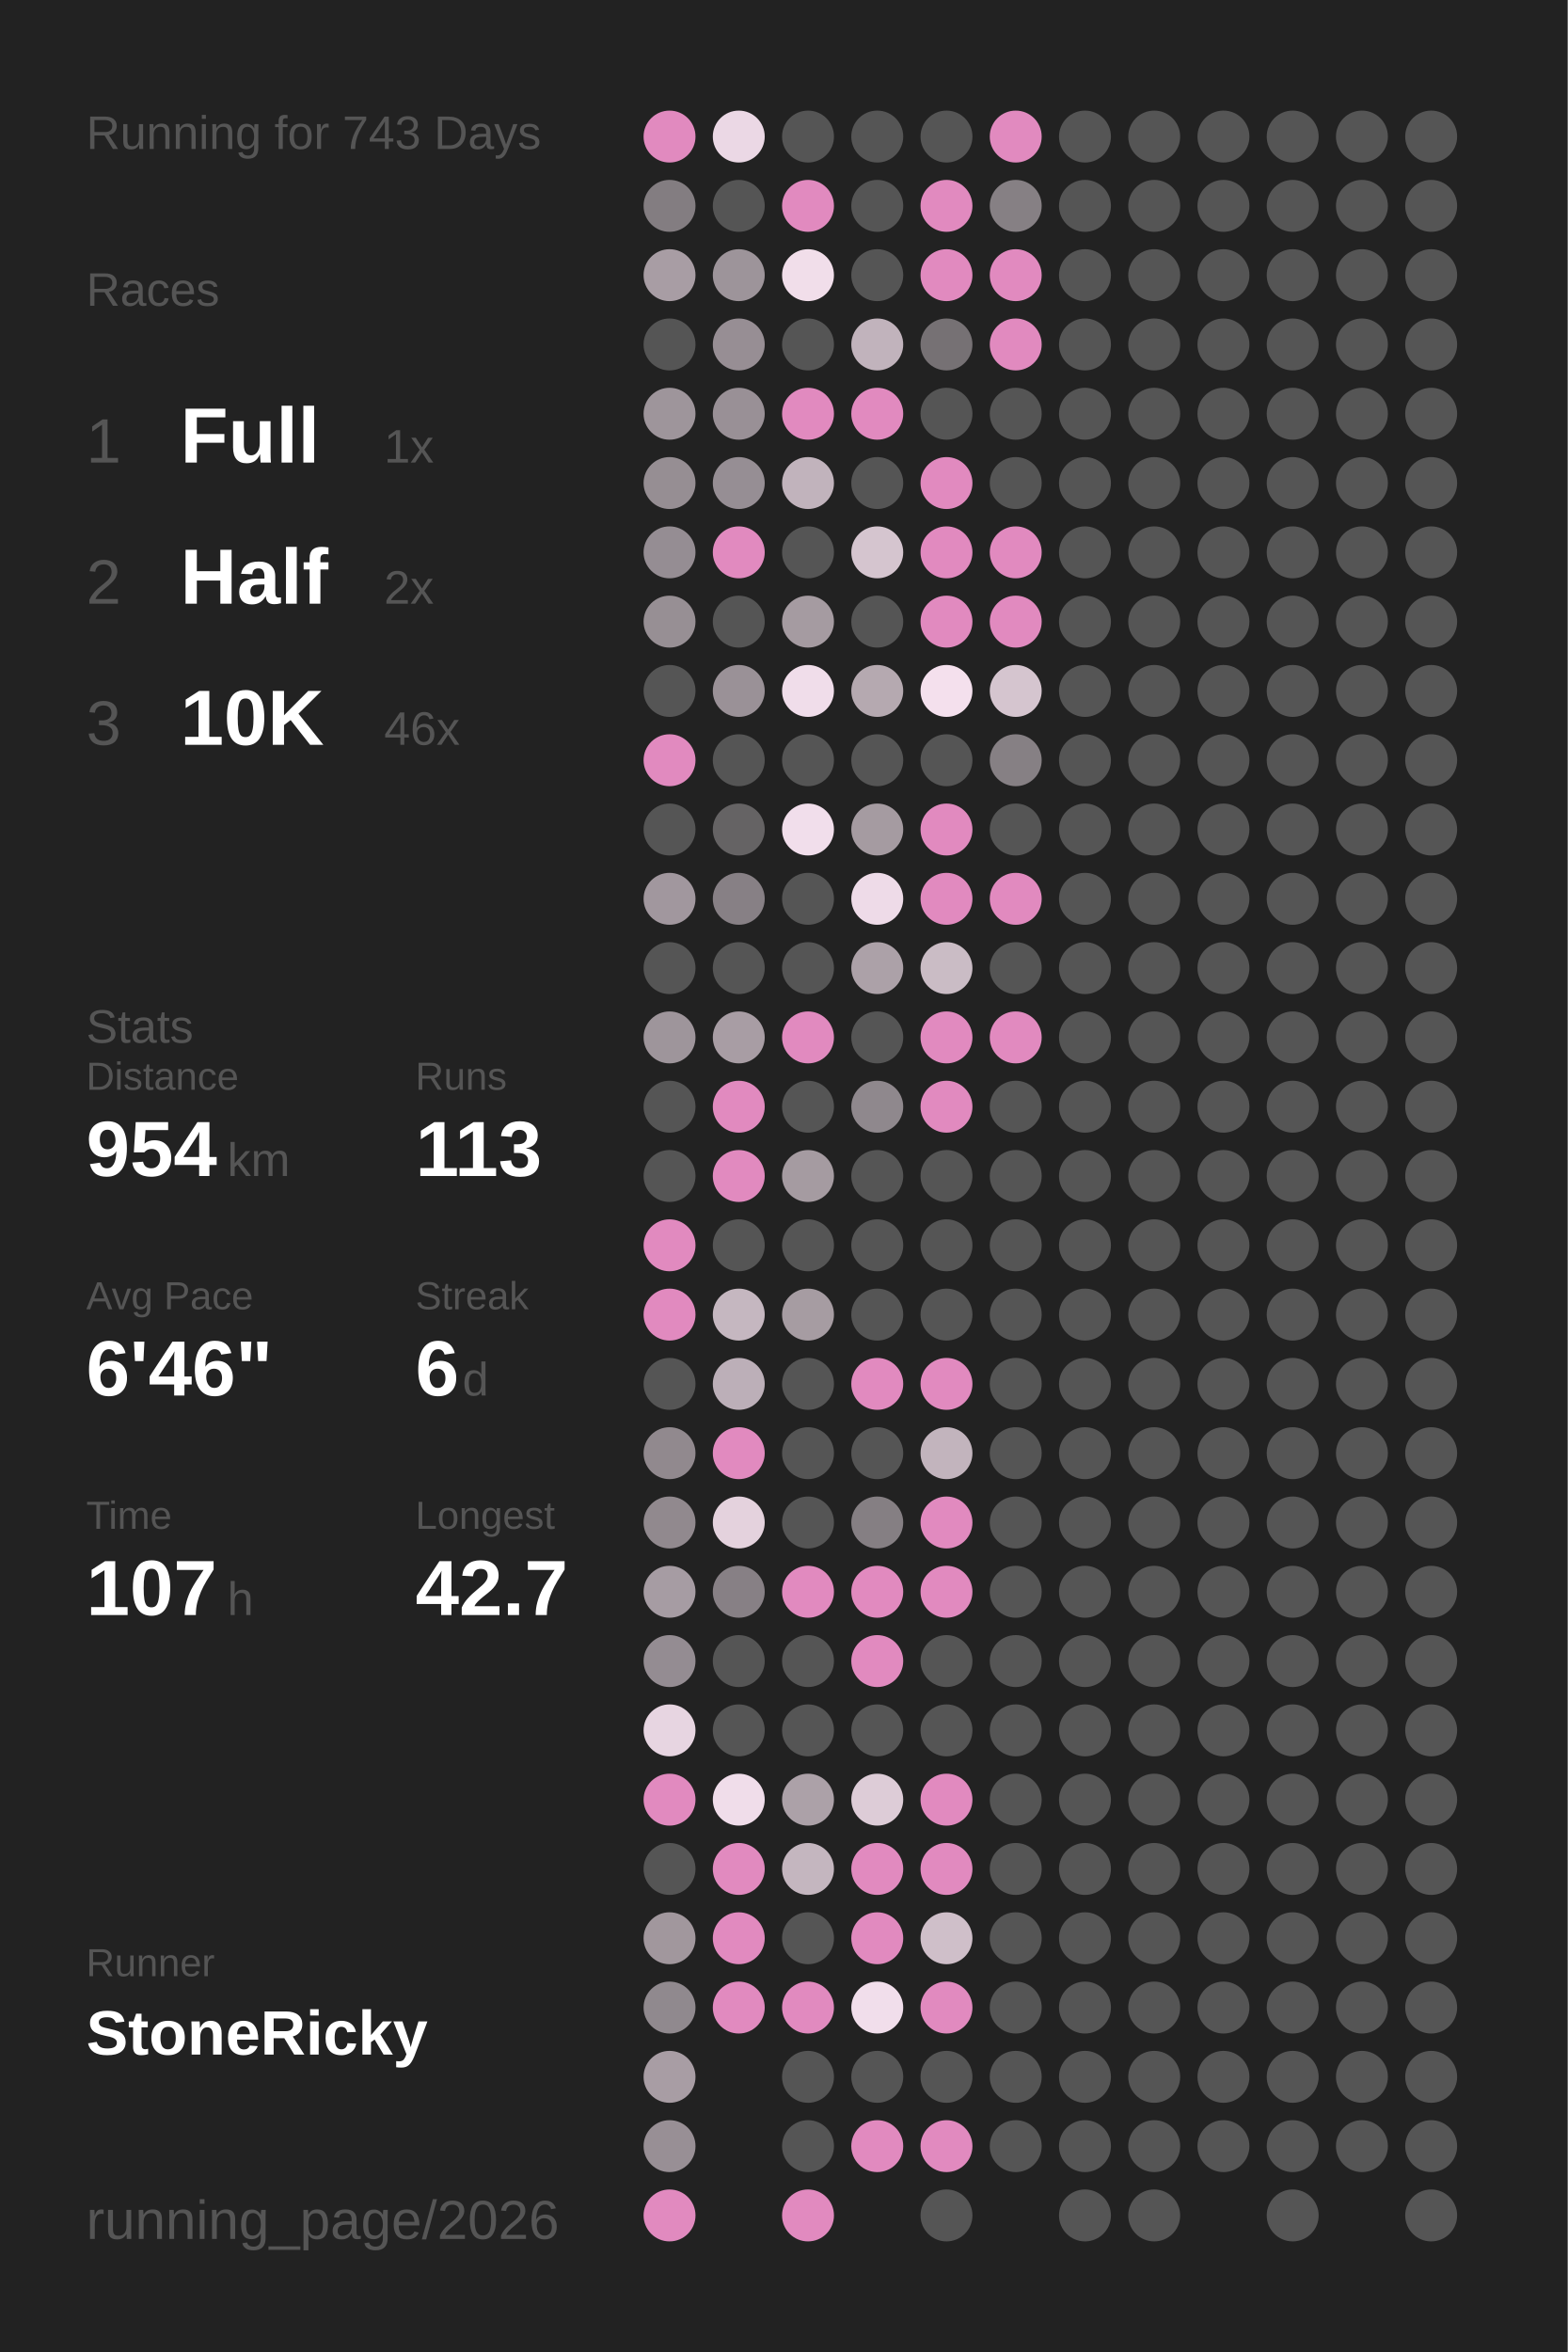
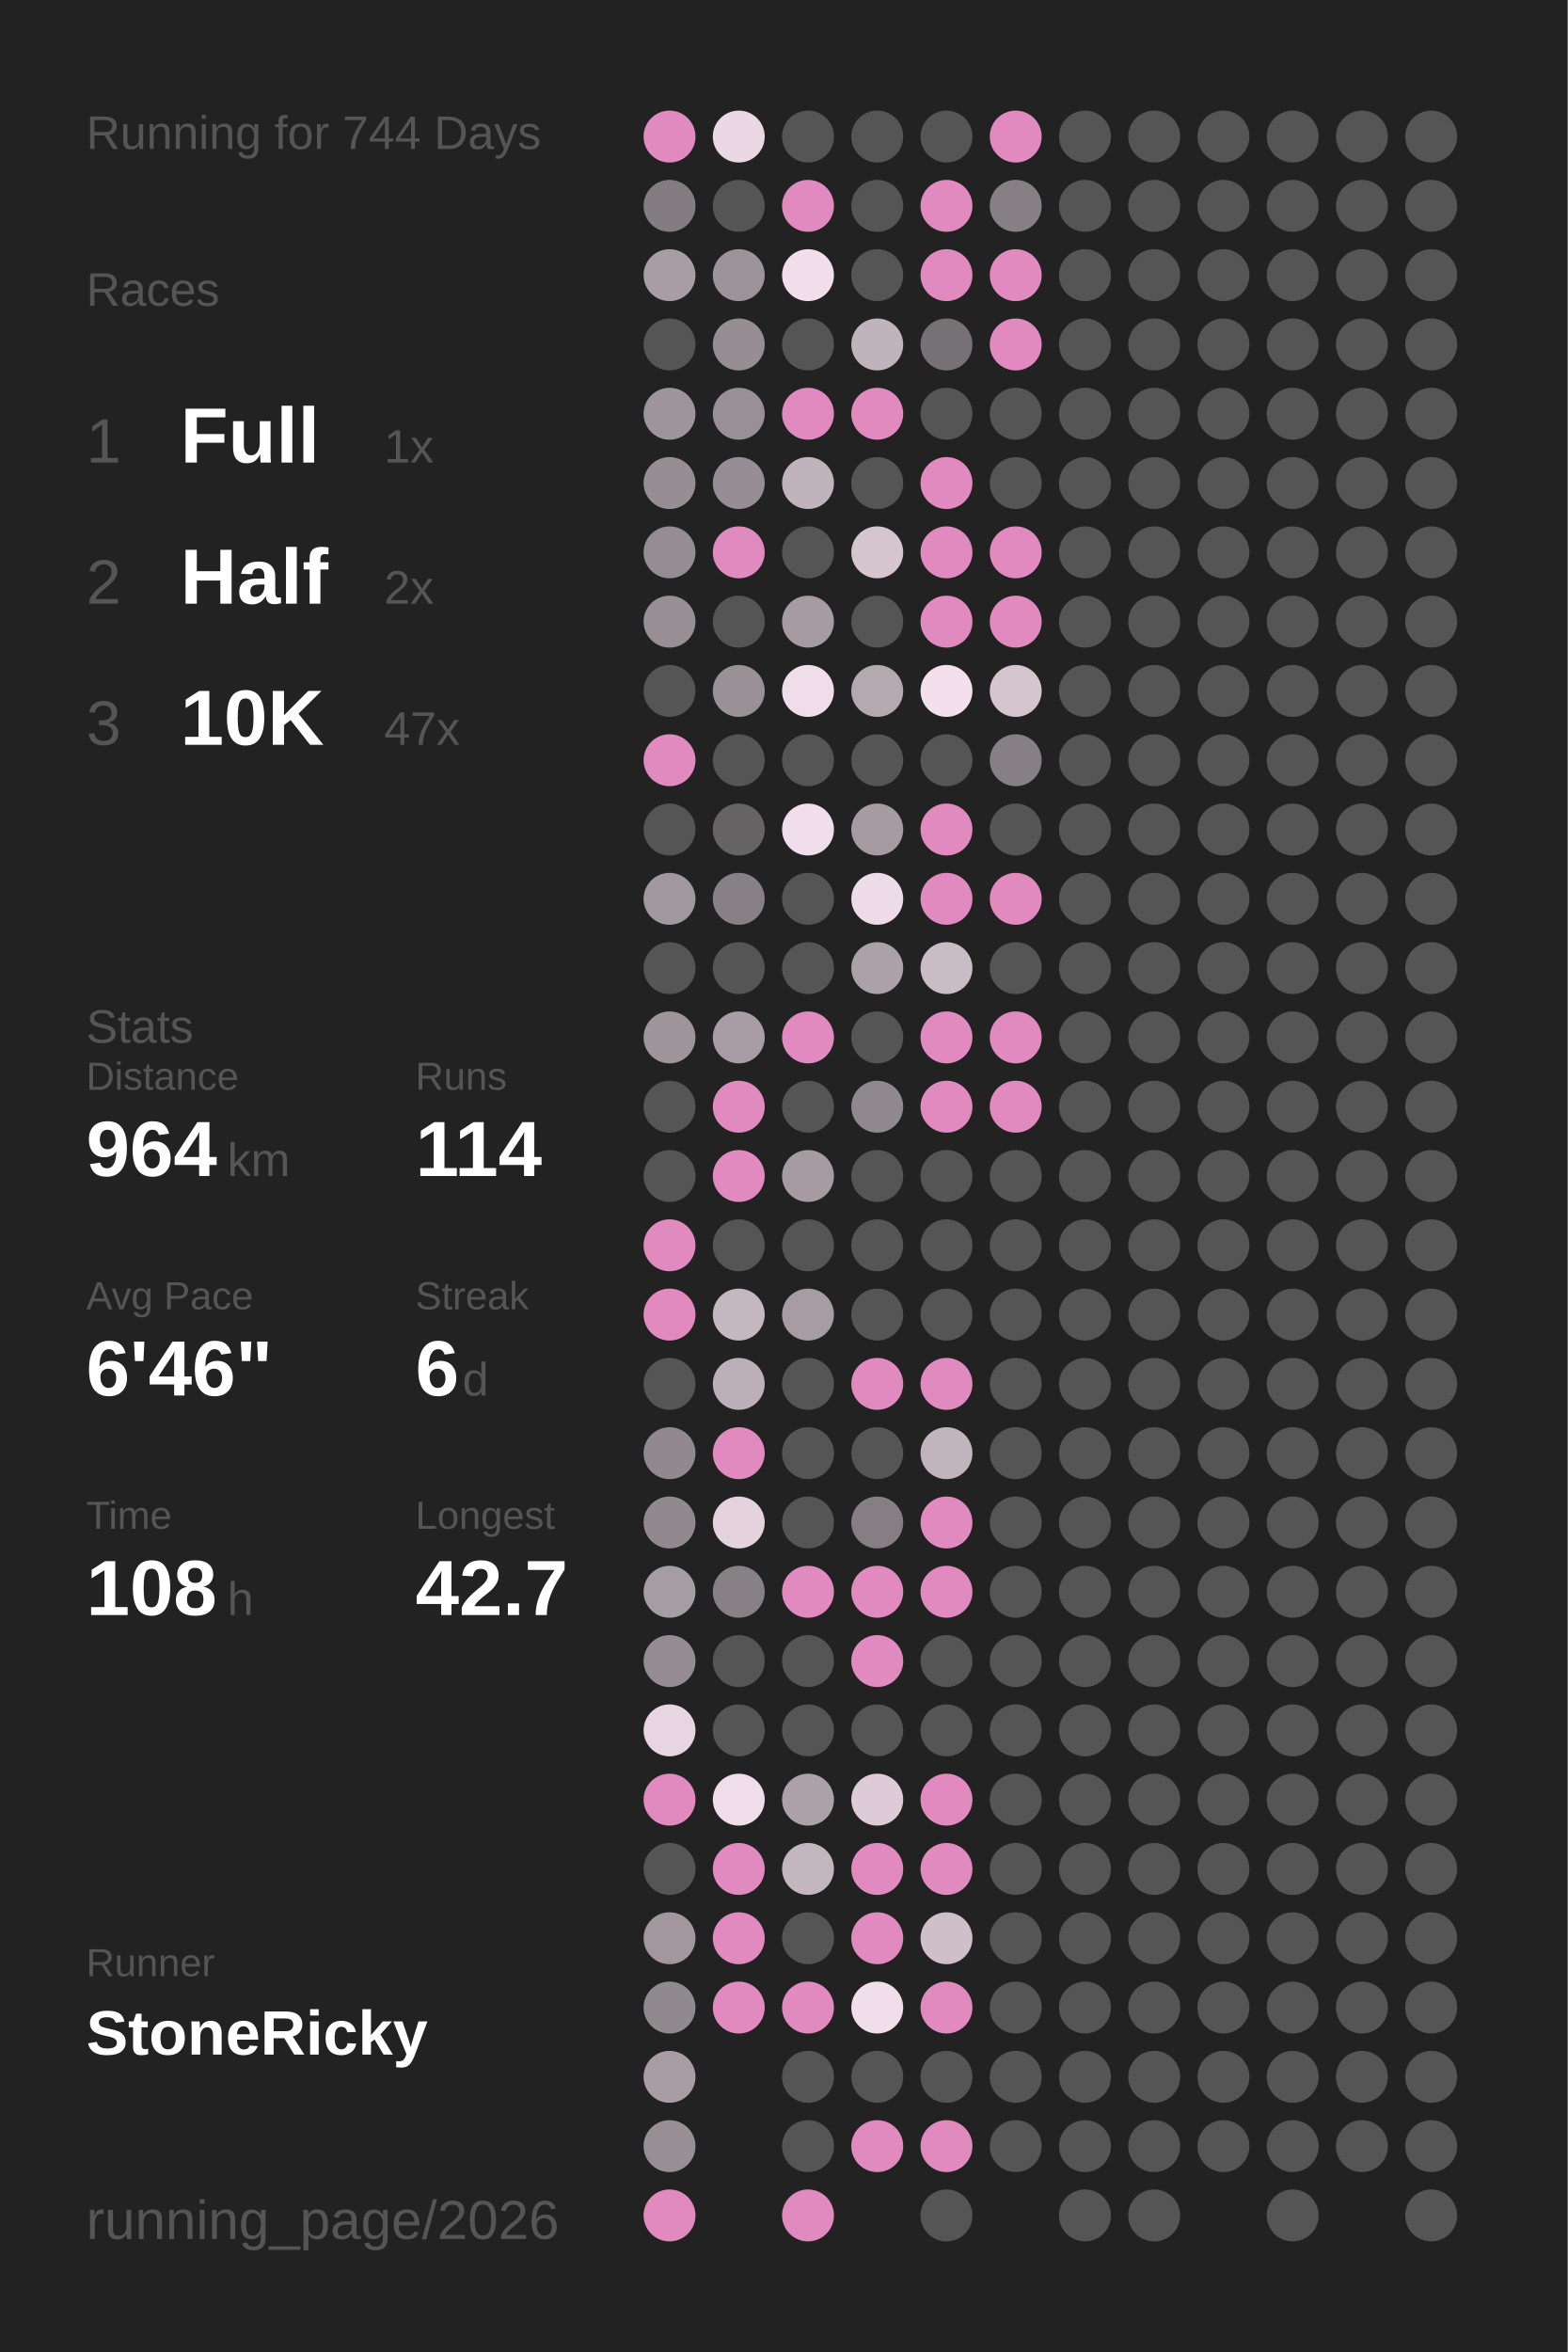
<svg xmlns="http://www.w3.org/2000/svg" baseProfile="full" height="300mm" version="1.1" viewBox="0,0,200,300" width="200mm">
  <defs />
  <rect fill="#222222" height="300" width="200" x="0" y="0" />
-   <text fill="#555555" style="font-size:6px; font-family:Arial;" x="11" y="19">Running for 743 Days</text>
+   <text fill="#555555" style="font-size:6px; font-family:Arial;" x="11" y="19">Running for 744 Days</text>
  <text fill="#555555" style="font-size:6px; font-family:Arial;" x="11" y="39">Races</text>
  <text fill="#555555" style="font-size:8px; font-family:Arial;" x="11" y="59">1</text>
  <text fill="#FFFFFF" style="font-size:10px; font-family:Arial; font-weight:bold;" x="23" y="59">Full</text>
  <text fill="#555555" style="font-size:6px; font-family:Arial;" x="49" y="59">1x</text>
  <text fill="#555555" style="font-size:8px; font-family:Arial;" x="11" y="77">2</text>
  <text fill="#FFFFFF" style="font-size:10px; font-family:Arial; font-weight:bold;" x="23" y="77">Half</text>
  <text fill="#555555" style="font-size:6px; font-family:Arial;" x="49" y="77">2x</text>
  <text fill="#555555" style="font-size:8px; font-family:Arial;" x="11" y="95">3</text>
  <text fill="#FFFFFF" style="font-size:10px; font-family:Arial; font-weight:bold;" x="23" y="95">10K</text>
-   <text fill="#555555" style="font-size:6px; font-family:Arial;" x="49" y="95">46x</text>
+   <text fill="#555555" style="font-size:6px; font-family:Arial;" x="49" y="95">47x</text>
  <text fill="#555555" style="font-size:6px; font-family:Arial;" x="11" y="133">Stats</text>
  <text fill="#555555" style="font-size:5px; font-family:Arial;" x="11" y="139">Distance</text>
-   <text fill="#FFFFFF" style="font-size:10px; font-family:Arial; font-weight:bold;" x="11" y="150">954</text>
+   <text fill="#FFFFFF" style="font-size:10px; font-family:Arial; font-weight:bold;" x="11" y="150">964</text>
  <text fill="#555555" style="font-size:6px; font-family:Arial;" x="29" y="150">km</text>
  <text fill="#555555" style="font-size:5px; font-family:Arial;" x="53" y="139">Runs</text>
-   <text fill="#FFFFFF" style="font-size:10px; font-family:Arial; font-weight:bold;" x="53" y="150">113</text>
+   <text fill="#FFFFFF" style="font-size:10px; font-family:Arial; font-weight:bold;" x="53" y="150">114</text>
  <text fill="#555555" style="font-size:5px; font-family:Arial;" x="11" y="167">Avg Pace</text>
  <text fill="#FFFFFF" style="font-size:10px; font-family:Arial; font-weight:bold;" x="11" y="178">6'46"</text>
  <text fill="#555555" style="font-size:5px; font-family:Arial;" x="53" y="167">Streak</text>
  <text fill="#FFFFFF" style="font-size:10px; font-family:Arial; font-weight:bold;" x="53" y="178">6</text>
  <text fill="#555555" style="font-size:6px; font-family:Arial;" x="59" y="178">d</text>
  <text fill="#555555" style="font-size:5px; font-family:Arial;" x="11" y="195">Time</text>
-   <text fill="#FFFFFF" style="font-size:10px; font-family:Arial; font-weight:bold;" x="11" y="206">107</text>
+   <text fill="#FFFFFF" style="font-size:10px; font-family:Arial; font-weight:bold;" x="11" y="206">108</text>
  <text fill="#555555" style="font-size:6px; font-family:Arial;" x="29" y="206">h</text>
  <text fill="#555555" style="font-size:5px; font-family:Arial;" x="53" y="195">Longest</text>
  <text fill="#FFFFFF" style="font-size:10px; font-family:Arial; font-weight:bold;" x="53" y="206">42.7</text>
  <text fill="#555555" style="font-size:5px; font-family:Arial;" x="11" y="252.065">Runner</text>
  <text fill="#FFFFFF" style="font-size:8px; font-family:Arial; font-weight:bold;" x="11" y="262.065">StoneRicky</text>
  <text fill="#555555" style="font-size:7px; font-family:Arial;" x="11" y="285.581">running_page/2026</text>
  <circle cx="85.417" cy="17.419" fill="#E18ABF" r="3.312" />
  <circle cx="85.417" cy="26.258" fill="#837d81" r="3.312" />
  <circle cx="85.417" cy="35.097" fill="#a89da4" r="3.312" />
  <circle cx="85.417" cy="43.935" fill="#555555" r="3.312" />
  <circle cx="85.417" cy="52.774" fill="#9e959b" r="3.312" />
  <circle cx="85.417" cy="61.613" fill="#968e93" r="3.312" />
  <circle cx="85.417" cy="70.452" fill="#958d93" r="3.312" />
  <circle cx="85.417" cy="79.29" fill="#978f94" r="3.312" />
  <circle cx="85.417" cy="88.129" fill="#555555" r="3.312" />
  <circle cx="85.417" cy="96.968" fill="#E18ABF" r="3.312" />
  <circle cx="85.417" cy="105.806" fill="#555555" r="3.312" />
  <circle cx="85.417" cy="114.645" fill="#a1979e" r="3.312" />
  <circle cx="85.417" cy="123.484" fill="#555555" r="3.312" />
  <circle cx="85.417" cy="132.323" fill="#9e959b" r="3.312" />
  <circle cx="85.417" cy="141.161" fill="#555555" r="3.312" />
  <circle cx="85.417" cy="150" fill="#555555" r="3.312" />
  <circle cx="85.417" cy="158.839" fill="#E18ABF" r="3.312" />
  <circle cx="85.417" cy="167.677" fill="#E18ABF" r="3.312" />
  <circle cx="85.417" cy="176.516" fill="#555555" r="3.312" />
  <circle cx="85.417" cy="185.355" fill="#91898e" r="3.312" />
  <circle cx="85.417" cy="194.194" fill="#91898e" r="3.312" />
  <circle cx="85.417" cy="203.032" fill="#a69ca3" r="3.312" />
  <circle cx="85.417" cy="211.871" fill="#948c92" r="3.312" />
  <circle cx="85.417" cy="220.71" fill="#e7d5e1" r="3.312" />
  <circle cx="85.417" cy="229.548" fill="#E18ABF" r="3.312" />
  <circle cx="85.417" cy="238.387" fill="#555555" r="3.312" />
  <circle cx="85.417" cy="247.226" fill="#a1979d" r="3.312" />
  <circle cx="85.417" cy="256.065" fill="#90898e" r="3.312" />
  <circle cx="85.417" cy="264.903" fill="#a89da4" r="3.312" />
  <circle cx="85.417" cy="273.742" fill="#988f95" r="3.312" />
  <circle cx="85.417" cy="282.581" fill="#E18ABF" r="3.312" />
  <circle cx="94.25" cy="17.419" fill="#ebd8e5" r="3.312" />
  <circle cx="94.25" cy="26.258" fill="#555555" r="3.312" />
  <circle cx="94.25" cy="35.097" fill="#9d949a" r="3.312" />
  <circle cx="94.25" cy="43.935" fill="#978e94" r="3.312" />
  <circle cx="94.25" cy="52.774" fill="#999096" r="3.312" />
  <circle cx="94.25" cy="61.613" fill="#968e94" r="3.312" />
  <circle cx="94.25" cy="70.452" fill="#E18ABF" r="3.312" />
  <circle cx="94.25" cy="79.29" fill="#555555" r="3.312" />
  <circle cx="94.25" cy="88.129" fill="#9a9197" r="3.312" />
  <circle cx="94.25" cy="96.968" fill="#555555" r="3.312" />
  <circle cx="94.25" cy="105.806" fill="#656364" r="3.312" />
  <circle cx="94.25" cy="114.645" fill="#878085" r="3.312" />
  <circle cx="94.25" cy="123.484" fill="#555555" r="3.312" />
  <circle cx="94.25" cy="132.323" fill="#a89da4" r="3.312" />
  <circle cx="94.25" cy="141.161" fill="#E18ABF" r="3.312" />
  <circle cx="94.25" cy="150" fill="#E18ABF" r="3.312" />
  <circle cx="94.25" cy="158.839" fill="#555555" r="3.312" />
  <circle cx="94.25" cy="167.677" fill="#c5b7c0" r="3.312" />
  <circle cx="94.25" cy="176.516" fill="#bcafb8" r="3.312" />
  <circle cx="94.25" cy="185.355" fill="#E18ABF" r="3.312" />
  <circle cx="94.25" cy="194.194" fill="#e4d2dd" r="3.312" />
  <circle cx="94.25" cy="203.032" fill="#878085" r="3.312" />
  <circle cx="94.25" cy="211.871" fill="#555555" r="3.312" />
  <circle cx="94.25" cy="220.71" fill="#555555" r="3.312" />
  <circle cx="94.25" cy="229.548" fill="#f0ddea" r="3.312" />
  <circle cx="94.25" cy="238.387" fill="#E18ABF" r="3.312" />
  <circle cx="94.25" cy="247.226" fill="#E18ABF" r="3.312" />
  <circle cx="94.25" cy="256.065" fill="#E18ABF" r="3.312" />
  <circle cx="103.083" cy="17.419" fill="#555555" r="3.312" />
  <circle cx="103.083" cy="26.258" fill="#E18ABF" r="3.312" />
  <circle cx="103.083" cy="35.097" fill="#f1deea" r="3.312" />
  <circle cx="103.083" cy="43.935" fill="#555555" r="3.312" />
  <circle cx="103.083" cy="52.774" fill="#E18ABF" r="3.312" />
  <circle cx="103.083" cy="61.613" fill="#c1b3bc" r="3.312" />
  <circle cx="103.083" cy="70.452" fill="#555555" r="3.312" />
  <circle cx="103.083" cy="79.29" fill="#a59ba1" r="3.312" />
  <circle cx="103.083" cy="88.129" fill="#f0ddea" r="3.312" />
  <circle cx="103.083" cy="96.968" fill="#555555" r="3.312" />
  <circle cx="103.083" cy="105.806" fill="#f1deeb" r="3.312" />
  <circle cx="103.083" cy="114.645" fill="#555555" r="3.312" />
  <circle cx="103.083" cy="123.484" fill="#555555" r="3.312" />
  <circle cx="103.083" cy="132.323" fill="#E18ABF" r="3.312" />
  <circle cx="103.083" cy="141.161" fill="#555555" r="3.312" />
  <circle cx="103.083" cy="150" fill="#a59ba1" r="3.312" />
  <circle cx="103.083" cy="158.839" fill="#555555" r="3.312" />
  <circle cx="103.083" cy="167.677" fill="#a69ca2" r="3.312" />
  <circle cx="103.083" cy="176.516" fill="#555555" r="3.312" />
  <circle cx="103.083" cy="185.355" fill="#555555" r="3.312" />
  <circle cx="103.083" cy="194.194" fill="#555555" r="3.312" />
  <circle cx="103.083" cy="203.032" fill="#E18ABF" r="3.312" />
  <circle cx="103.083" cy="211.871" fill="#555555" r="3.312" />
  <circle cx="103.083" cy="220.71" fill="#555555" r="3.312" />
  <circle cx="103.083" cy="229.548" fill="#aca1a8" r="3.312" />
  <circle cx="103.083" cy="238.387" fill="#c4b6bf" r="3.312" />
  <circle cx="103.083" cy="247.226" fill="#555555" r="3.312" />
  <circle cx="103.083" cy="256.065" fill="#E18ABF" r="3.312" />
  <circle cx="103.083" cy="264.903" fill="#555555" r="3.312" />
  <circle cx="103.083" cy="273.742" fill="#555555" r="3.312" />
  <circle cx="103.083" cy="282.581" fill="#E18ABF" r="3.312" />
  <circle cx="111.917" cy="17.419" fill="#555555" r="3.312" />
  <circle cx="111.917" cy="26.258" fill="#555555" r="3.312" />
  <circle cx="111.917" cy="35.097" fill="#555555" r="3.312" />
  <circle cx="111.917" cy="43.935" fill="#c1b3bc" r="3.312" />
  <circle cx="111.917" cy="52.774" fill="#E18ABF" r="3.312" />
  <circle cx="111.917" cy="61.613" fill="#555555" r="3.312" />
  <circle cx="111.917" cy="70.452" fill="#d5c5cf" r="3.312" />
  <circle cx="111.917" cy="79.29" fill="#555555" r="3.312" />
  <circle cx="111.917" cy="88.129" fill="#b5a9b0" r="3.312" />
  <circle cx="111.917" cy="96.968" fill="#555555" r="3.312" />
  <circle cx="111.917" cy="105.806" fill="#a59ba1" r="3.312" />
  <circle cx="111.917" cy="114.645" fill="#eedbe8" r="3.312" />
  <circle cx="111.917" cy="123.484" fill="#aca1a8" r="3.312" />
  <circle cx="111.917" cy="132.323" fill="#555555" r="3.312" />
  <circle cx="111.917" cy="141.161" fill="#8f888d" r="3.312" />
  <circle cx="111.917" cy="150" fill="#555555" r="3.312" />
  <circle cx="111.917" cy="158.839" fill="#555555" r="3.312" />
  <circle cx="111.917" cy="167.677" fill="#555555" r="3.312" />
  <circle cx="111.917" cy="176.516" fill="#E18ABF" r="3.312" />
  <circle cx="111.917" cy="185.355" fill="#555555" r="3.312" />
  <circle cx="111.917" cy="194.194" fill="#857f83" r="3.312" />
  <circle cx="111.917" cy="203.032" fill="#E18ABF" r="3.312" />
  <circle cx="111.917" cy="211.871" fill="#E18ABF" r="3.312" />
  <circle cx="111.917" cy="220.71" fill="#555555" r="3.312" />
  <circle cx="111.917" cy="229.548" fill="#ddccd7" r="3.312" />
  <circle cx="111.917" cy="238.387" fill="#E18ABF" r="3.312" />
  <circle cx="111.917" cy="247.226" fill="#E18ABF" r="3.312" />
  <circle cx="111.917" cy="256.065" fill="#f1deeb" r="3.312" />
  <circle cx="111.917" cy="264.903" fill="#555555" r="3.312" />
  <circle cx="111.917" cy="273.742" fill="#E18ABF" r="3.312" />
  <circle cx="120.75" cy="17.419" fill="#555555" r="3.312" />
  <circle cx="120.75" cy="26.258" fill="#E18ABF" r="3.312" />
  <circle cx="120.75" cy="35.097" fill="#E18ABF" r="3.312" />
  <circle cx="120.75" cy="43.935" fill="#767174" r="3.312" />
  <circle cx="120.75" cy="52.774" fill="#555555" r="3.312" />
  <circle cx="120.75" cy="61.613" fill="#E18ABF" r="3.312" />
  <circle cx="120.75" cy="70.452" fill="#E18ABF" r="3.312" />
  <circle cx="120.75" cy="79.29" fill="#E18ABF" r="3.312" />
  <circle cx="120.75" cy="88.129" fill="#f4e0ed" r="3.312" />
  <circle cx="120.75" cy="96.968" fill="#555555" r="3.312" />
  <circle cx="120.75" cy="105.806" fill="#E18ABF" r="3.312" />
  <circle cx="120.75" cy="114.645" fill="#E18ABF" r="3.312" />
  <circle cx="120.75" cy="123.484" fill="#cabcc5" r="3.312" />
  <circle cx="120.75" cy="132.323" fill="#E18ABF" r="3.312" />
  <circle cx="120.75" cy="141.161" fill="#E18ABF" r="3.312" />
  <circle cx="120.75" cy="150" fill="#555555" r="3.312" />
  <circle cx="120.75" cy="158.839" fill="#555555" r="3.312" />
  <circle cx="120.75" cy="167.677" fill="#555555" r="3.312" />
  <circle cx="120.75" cy="176.516" fill="#E18ABF" r="3.312" />
  <circle cx="120.75" cy="185.355" fill="#c2b4bd" r="3.312" />
  <circle cx="120.75" cy="194.194" fill="#E18ABF" r="3.312" />
  <circle cx="120.75" cy="203.032" fill="#E18ABF" r="3.312" />
  <circle cx="120.75" cy="211.871" fill="#555555" r="3.312" />
  <circle cx="120.75" cy="220.71" fill="#555555" r="3.312" />
  <circle cx="120.75" cy="229.548" fill="#E18ABF" r="3.312" />
  <circle cx="120.75" cy="238.387" fill="#E18ABF" r="3.312" />
  <circle cx="120.75" cy="247.226" fill="#cfbfc9" r="3.312" />
  <circle cx="120.75" cy="256.065" fill="#E18ABF" r="3.312" />
  <circle cx="120.75" cy="264.903" fill="#555555" r="3.312" />
  <circle cx="120.75" cy="273.742" fill="#E18ABF" r="3.312" />
  <circle cx="120.75" cy="282.581" fill="#555555" r="3.312" />
  <circle cx="129.583" cy="17.419" fill="#E18ABF" r="3.312" />
  <circle cx="129.583" cy="26.258" fill="#868084" r="3.312" />
  <circle cx="129.583" cy="35.097" fill="#E18ABF" r="3.312" />
  <circle cx="129.583" cy="43.935" fill="#E18ABF" r="3.312" />
  <circle cx="129.583" cy="52.774" fill="#555555" r="3.312" />
  <circle cx="129.583" cy="61.613" fill="#555555" r="3.312" />
  <circle cx="129.583" cy="70.452" fill="#E18ABF" r="3.312" />
  <circle cx="129.583" cy="79.29" fill="#E18ABF" r="3.312" />
  <circle cx="129.583" cy="88.129" fill="#d5c5cf" r="3.312" />
  <circle cx="129.583" cy="96.968" fill="#868084" r="3.312" />
  <circle cx="129.583" cy="105.806" fill="#555555" r="3.312" />
  <circle cx="129.583" cy="114.645" fill="#E18ABF" r="3.312" />
  <circle cx="129.583" cy="123.484" fill="#555555" r="3.312" />
  <circle cx="129.583" cy="132.323" fill="#E18ABF" r="3.312" />
-   <circle cx="129.583" cy="141.161" fill="#555555" r="3.312" />
+   <circle cx="129.583" cy="141.161" fill="#E18ABF" r="3.312" />
  <circle cx="129.583" cy="150" fill="#555555" r="3.312" />
  <circle cx="129.583" cy="158.839" fill="#555555" r="3.312" />
  <circle cx="129.583" cy="167.677" fill="#555555" r="3.312" />
  <circle cx="129.583" cy="176.516" fill="#555555" r="3.312" />
  <circle cx="129.583" cy="185.355" fill="#555555" r="3.312" />
  <circle cx="129.583" cy="194.194" fill="#555555" r="3.312" />
  <circle cx="129.583" cy="203.032" fill="#555555" r="3.312" />
  <circle cx="129.583" cy="211.871" fill="#555555" r="3.312" />
  <circle cx="129.583" cy="220.71" fill="#555555" r="3.312" />
  <circle cx="129.583" cy="229.548" fill="#555555" r="3.312" />
  <circle cx="129.583" cy="238.387" fill="#555555" r="3.312" />
  <circle cx="129.583" cy="247.226" fill="#555555" r="3.312" />
  <circle cx="129.583" cy="256.065" fill="#555555" r="3.312" />
  <circle cx="129.583" cy="264.903" fill="#555555" r="3.312" />
  <circle cx="129.583" cy="273.742" fill="#555555" r="3.312" />
  <circle cx="138.417" cy="17.419" fill="#555555" r="3.312" />
  <circle cx="138.417" cy="26.258" fill="#555555" r="3.312" />
  <circle cx="138.417" cy="35.097" fill="#555555" r="3.312" />
  <circle cx="138.417" cy="43.935" fill="#555555" r="3.312" />
  <circle cx="138.417" cy="52.774" fill="#555555" r="3.312" />
  <circle cx="138.417" cy="61.613" fill="#555555" r="3.312" />
  <circle cx="138.417" cy="70.452" fill="#555555" r="3.312" />
  <circle cx="138.417" cy="79.29" fill="#555555" r="3.312" />
  <circle cx="138.417" cy="88.129" fill="#555555" r="3.312" />
  <circle cx="138.417" cy="96.968" fill="#555555" r="3.312" />
  <circle cx="138.417" cy="105.806" fill="#555555" r="3.312" />
  <circle cx="138.417" cy="114.645" fill="#555555" r="3.312" />
  <circle cx="138.417" cy="123.484" fill="#555555" r="3.312" />
  <circle cx="138.417" cy="132.323" fill="#555555" r="3.312" />
  <circle cx="138.417" cy="141.161" fill="#555555" r="3.312" />
  <circle cx="138.417" cy="150" fill="#555555" r="3.312" />
  <circle cx="138.417" cy="158.839" fill="#555555" r="3.312" />
  <circle cx="138.417" cy="167.677" fill="#555555" r="3.312" />
  <circle cx="138.417" cy="176.516" fill="#555555" r="3.312" />
  <circle cx="138.417" cy="185.355" fill="#555555" r="3.312" />
  <circle cx="138.417" cy="194.194" fill="#555555" r="3.312" />
  <circle cx="138.417" cy="203.032" fill="#555555" r="3.312" />
  <circle cx="138.417" cy="211.871" fill="#555555" r="3.312" />
  <circle cx="138.417" cy="220.71" fill="#555555" r="3.312" />
  <circle cx="138.417" cy="229.548" fill="#555555" r="3.312" />
  <circle cx="138.417" cy="238.387" fill="#555555" r="3.312" />
  <circle cx="138.417" cy="247.226" fill="#555555" r="3.312" />
  <circle cx="138.417" cy="256.065" fill="#555555" r="3.312" />
  <circle cx="138.417" cy="264.903" fill="#555555" r="3.312" />
  <circle cx="138.417" cy="273.742" fill="#555555" r="3.312" />
  <circle cx="138.417" cy="282.581" fill="#555555" r="3.312" />
  <circle cx="147.25" cy="17.419" fill="#555555" r="3.312" />
  <circle cx="147.25" cy="26.258" fill="#555555" r="3.312" />
  <circle cx="147.25" cy="35.097" fill="#555555" r="3.312" />
  <circle cx="147.25" cy="43.935" fill="#555555" r="3.312" />
  <circle cx="147.25" cy="52.774" fill="#555555" r="3.312" />
  <circle cx="147.25" cy="61.613" fill="#555555" r="3.312" />
  <circle cx="147.25" cy="70.452" fill="#555555" r="3.312" />
  <circle cx="147.25" cy="79.29" fill="#555555" r="3.312" />
  <circle cx="147.25" cy="88.129" fill="#555555" r="3.312" />
  <circle cx="147.25" cy="96.968" fill="#555555" r="3.312" />
  <circle cx="147.25" cy="105.806" fill="#555555" r="3.312" />
  <circle cx="147.25" cy="114.645" fill="#555555" r="3.312" />
  <circle cx="147.25" cy="123.484" fill="#555555" r="3.312" />
  <circle cx="147.25" cy="132.323" fill="#555555" r="3.312" />
  <circle cx="147.25" cy="141.161" fill="#555555" r="3.312" />
  <circle cx="147.25" cy="150" fill="#555555" r="3.312" />
  <circle cx="147.25" cy="158.839" fill="#555555" r="3.312" />
  <circle cx="147.25" cy="167.677" fill="#555555" r="3.312" />
  <circle cx="147.25" cy="176.516" fill="#555555" r="3.312" />
  <circle cx="147.25" cy="185.355" fill="#555555" r="3.312" />
  <circle cx="147.25" cy="194.194" fill="#555555" r="3.312" />
  <circle cx="147.25" cy="203.032" fill="#555555" r="3.312" />
  <circle cx="147.25" cy="211.871" fill="#555555" r="3.312" />
  <circle cx="147.25" cy="220.71" fill="#555555" r="3.312" />
  <circle cx="147.25" cy="229.548" fill="#555555" r="3.312" />
  <circle cx="147.25" cy="238.387" fill="#555555" r="3.312" />
  <circle cx="147.25" cy="247.226" fill="#555555" r="3.312" />
  <circle cx="147.25" cy="256.065" fill="#555555" r="3.312" />
  <circle cx="147.25" cy="264.903" fill="#555555" r="3.312" />
  <circle cx="147.25" cy="273.742" fill="#555555" r="3.312" />
  <circle cx="147.25" cy="282.581" fill="#555555" r="3.312" />
  <circle cx="156.083" cy="17.419" fill="#555555" r="3.312" />
  <circle cx="156.083" cy="26.258" fill="#555555" r="3.312" />
  <circle cx="156.083" cy="35.097" fill="#555555" r="3.312" />
  <circle cx="156.083" cy="43.935" fill="#555555" r="3.312" />
  <circle cx="156.083" cy="52.774" fill="#555555" r="3.312" />
  <circle cx="156.083" cy="61.613" fill="#555555" r="3.312" />
  <circle cx="156.083" cy="70.452" fill="#555555" r="3.312" />
  <circle cx="156.083" cy="79.29" fill="#555555" r="3.312" />
  <circle cx="156.083" cy="88.129" fill="#555555" r="3.312" />
  <circle cx="156.083" cy="96.968" fill="#555555" r="3.312" />
  <circle cx="156.083" cy="105.806" fill="#555555" r="3.312" />
  <circle cx="156.083" cy="114.645" fill="#555555" r="3.312" />
  <circle cx="156.083" cy="123.484" fill="#555555" r="3.312" />
  <circle cx="156.083" cy="132.323" fill="#555555" r="3.312" />
  <circle cx="156.083" cy="141.161" fill="#555555" r="3.312" />
  <circle cx="156.083" cy="150" fill="#555555" r="3.312" />
  <circle cx="156.083" cy="158.839" fill="#555555" r="3.312" />
  <circle cx="156.083" cy="167.677" fill="#555555" r="3.312" />
  <circle cx="156.083" cy="176.516" fill="#555555" r="3.312" />
  <circle cx="156.083" cy="185.355" fill="#555555" r="3.312" />
  <circle cx="156.083" cy="194.194" fill="#555555" r="3.312" />
  <circle cx="156.083" cy="203.032" fill="#555555" r="3.312" />
  <circle cx="156.083" cy="211.871" fill="#555555" r="3.312" />
  <circle cx="156.083" cy="220.71" fill="#555555" r="3.312" />
  <circle cx="156.083" cy="229.548" fill="#555555" r="3.312" />
  <circle cx="156.083" cy="238.387" fill="#555555" r="3.312" />
  <circle cx="156.083" cy="247.226" fill="#555555" r="3.312" />
  <circle cx="156.083" cy="256.065" fill="#555555" r="3.312" />
  <circle cx="156.083" cy="264.903" fill="#555555" r="3.312" />
  <circle cx="156.083" cy="273.742" fill="#555555" r="3.312" />
  <circle cx="164.917" cy="17.419" fill="#555555" r="3.312" />
  <circle cx="164.917" cy="26.258" fill="#555555" r="3.312" />
  <circle cx="164.917" cy="35.097" fill="#555555" r="3.312" />
  <circle cx="164.917" cy="43.935" fill="#555555" r="3.312" />
  <circle cx="164.917" cy="52.774" fill="#555555" r="3.312" />
  <circle cx="164.917" cy="61.613" fill="#555555" r="3.312" />
  <circle cx="164.917" cy="70.452" fill="#555555" r="3.312" />
  <circle cx="164.917" cy="79.29" fill="#555555" r="3.312" />
  <circle cx="164.917" cy="88.129" fill="#555555" r="3.312" />
  <circle cx="164.917" cy="96.968" fill="#555555" r="3.312" />
  <circle cx="164.917" cy="105.806" fill="#555555" r="3.312" />
  <circle cx="164.917" cy="114.645" fill="#555555" r="3.312" />
  <circle cx="164.917" cy="123.484" fill="#555555" r="3.312" />
  <circle cx="164.917" cy="132.323" fill="#555555" r="3.312" />
  <circle cx="164.917" cy="141.161" fill="#555555" r="3.312" />
  <circle cx="164.917" cy="150" fill="#555555" r="3.312" />
  <circle cx="164.917" cy="158.839" fill="#555555" r="3.312" />
  <circle cx="164.917" cy="167.677" fill="#555555" r="3.312" />
  <circle cx="164.917" cy="176.516" fill="#555555" r="3.312" />
  <circle cx="164.917" cy="185.355" fill="#555555" r="3.312" />
  <circle cx="164.917" cy="194.194" fill="#555555" r="3.312" />
  <circle cx="164.917" cy="203.032" fill="#555555" r="3.312" />
  <circle cx="164.917" cy="211.871" fill="#555555" r="3.312" />
  <circle cx="164.917" cy="220.71" fill="#555555" r="3.312" />
  <circle cx="164.917" cy="229.548" fill="#555555" r="3.312" />
  <circle cx="164.917" cy="238.387" fill="#555555" r="3.312" />
  <circle cx="164.917" cy="247.226" fill="#555555" r="3.312" />
  <circle cx="164.917" cy="256.065" fill="#555555" r="3.312" />
  <circle cx="164.917" cy="264.903" fill="#555555" r="3.312" />
  <circle cx="164.917" cy="273.742" fill="#555555" r="3.312" />
  <circle cx="164.917" cy="282.581" fill="#555555" r="3.312" />
  <circle cx="173.75" cy="17.419" fill="#555555" r="3.312" />
  <circle cx="173.75" cy="26.258" fill="#555555" r="3.312" />
  <circle cx="173.75" cy="35.097" fill="#555555" r="3.312" />
  <circle cx="173.75" cy="43.935" fill="#555555" r="3.312" />
  <circle cx="173.75" cy="52.774" fill="#555555" r="3.312" />
  <circle cx="173.75" cy="61.613" fill="#555555" r="3.312" />
  <circle cx="173.75" cy="70.452" fill="#555555" r="3.312" />
  <circle cx="173.75" cy="79.29" fill="#555555" r="3.312" />
  <circle cx="173.75" cy="88.129" fill="#555555" r="3.312" />
  <circle cx="173.75" cy="96.968" fill="#555555" r="3.312" />
  <circle cx="173.75" cy="105.806" fill="#555555" r="3.312" />
  <circle cx="173.75" cy="114.645" fill="#555555" r="3.312" />
  <circle cx="173.75" cy="123.484" fill="#555555" r="3.312" />
  <circle cx="173.75" cy="132.323" fill="#555555" r="3.312" />
  <circle cx="173.75" cy="141.161" fill="#555555" r="3.312" />
  <circle cx="173.75" cy="150" fill="#555555" r="3.312" />
  <circle cx="173.75" cy="158.839" fill="#555555" r="3.312" />
  <circle cx="173.75" cy="167.677" fill="#555555" r="3.312" />
  <circle cx="173.75" cy="176.516" fill="#555555" r="3.312" />
  <circle cx="173.75" cy="185.355" fill="#555555" r="3.312" />
  <circle cx="173.75" cy="194.194" fill="#555555" r="3.312" />
  <circle cx="173.75" cy="203.032" fill="#555555" r="3.312" />
  <circle cx="173.75" cy="211.871" fill="#555555" r="3.312" />
  <circle cx="173.75" cy="220.71" fill="#555555" r="3.312" />
  <circle cx="173.75" cy="229.548" fill="#555555" r="3.312" />
  <circle cx="173.75" cy="238.387" fill="#555555" r="3.312" />
  <circle cx="173.75" cy="247.226" fill="#555555" r="3.312" />
  <circle cx="173.75" cy="256.065" fill="#555555" r="3.312" />
  <circle cx="173.75" cy="264.903" fill="#555555" r="3.312" />
  <circle cx="173.75" cy="273.742" fill="#555555" r="3.312" />
  <circle cx="182.583" cy="17.419" fill="#555555" r="3.312" />
  <circle cx="182.583" cy="26.258" fill="#555555" r="3.312" />
  <circle cx="182.583" cy="35.097" fill="#555555" r="3.312" />
  <circle cx="182.583" cy="43.935" fill="#555555" r="3.312" />
  <circle cx="182.583" cy="52.774" fill="#555555" r="3.312" />
  <circle cx="182.583" cy="61.613" fill="#555555" r="3.312" />
  <circle cx="182.583" cy="70.452" fill="#555555" r="3.312" />
  <circle cx="182.583" cy="79.29" fill="#555555" r="3.312" />
  <circle cx="182.583" cy="88.129" fill="#555555" r="3.312" />
  <circle cx="182.583" cy="96.968" fill="#555555" r="3.312" />
  <circle cx="182.583" cy="105.806" fill="#555555" r="3.312" />
  <circle cx="182.583" cy="114.645" fill="#555555" r="3.312" />
  <circle cx="182.583" cy="123.484" fill="#555555" r="3.312" />
  <circle cx="182.583" cy="132.323" fill="#555555" r="3.312" />
  <circle cx="182.583" cy="141.161" fill="#555555" r="3.312" />
  <circle cx="182.583" cy="150" fill="#555555" r="3.312" />
  <circle cx="182.583" cy="158.839" fill="#555555" r="3.312" />
  <circle cx="182.583" cy="167.677" fill="#555555" r="3.312" />
  <circle cx="182.583" cy="176.516" fill="#555555" r="3.312" />
  <circle cx="182.583" cy="185.355" fill="#555555" r="3.312" />
  <circle cx="182.583" cy="194.194" fill="#555555" r="3.312" />
  <circle cx="182.583" cy="203.032" fill="#555555" r="3.312" />
  <circle cx="182.583" cy="211.871" fill="#555555" r="3.312" />
  <circle cx="182.583" cy="220.71" fill="#555555" r="3.312" />
  <circle cx="182.583" cy="229.548" fill="#555555" r="3.312" />
  <circle cx="182.583" cy="238.387" fill="#555555" r="3.312" />
  <circle cx="182.583" cy="247.226" fill="#555555" r="3.312" />
  <circle cx="182.583" cy="256.065" fill="#555555" r="3.312" />
  <circle cx="182.583" cy="264.903" fill="#555555" r="3.312" />
  <circle cx="182.583" cy="273.742" fill="#555555" r="3.312" />
  <circle cx="182.583" cy="282.581" fill="#555555" r="3.312" />
</svg>
